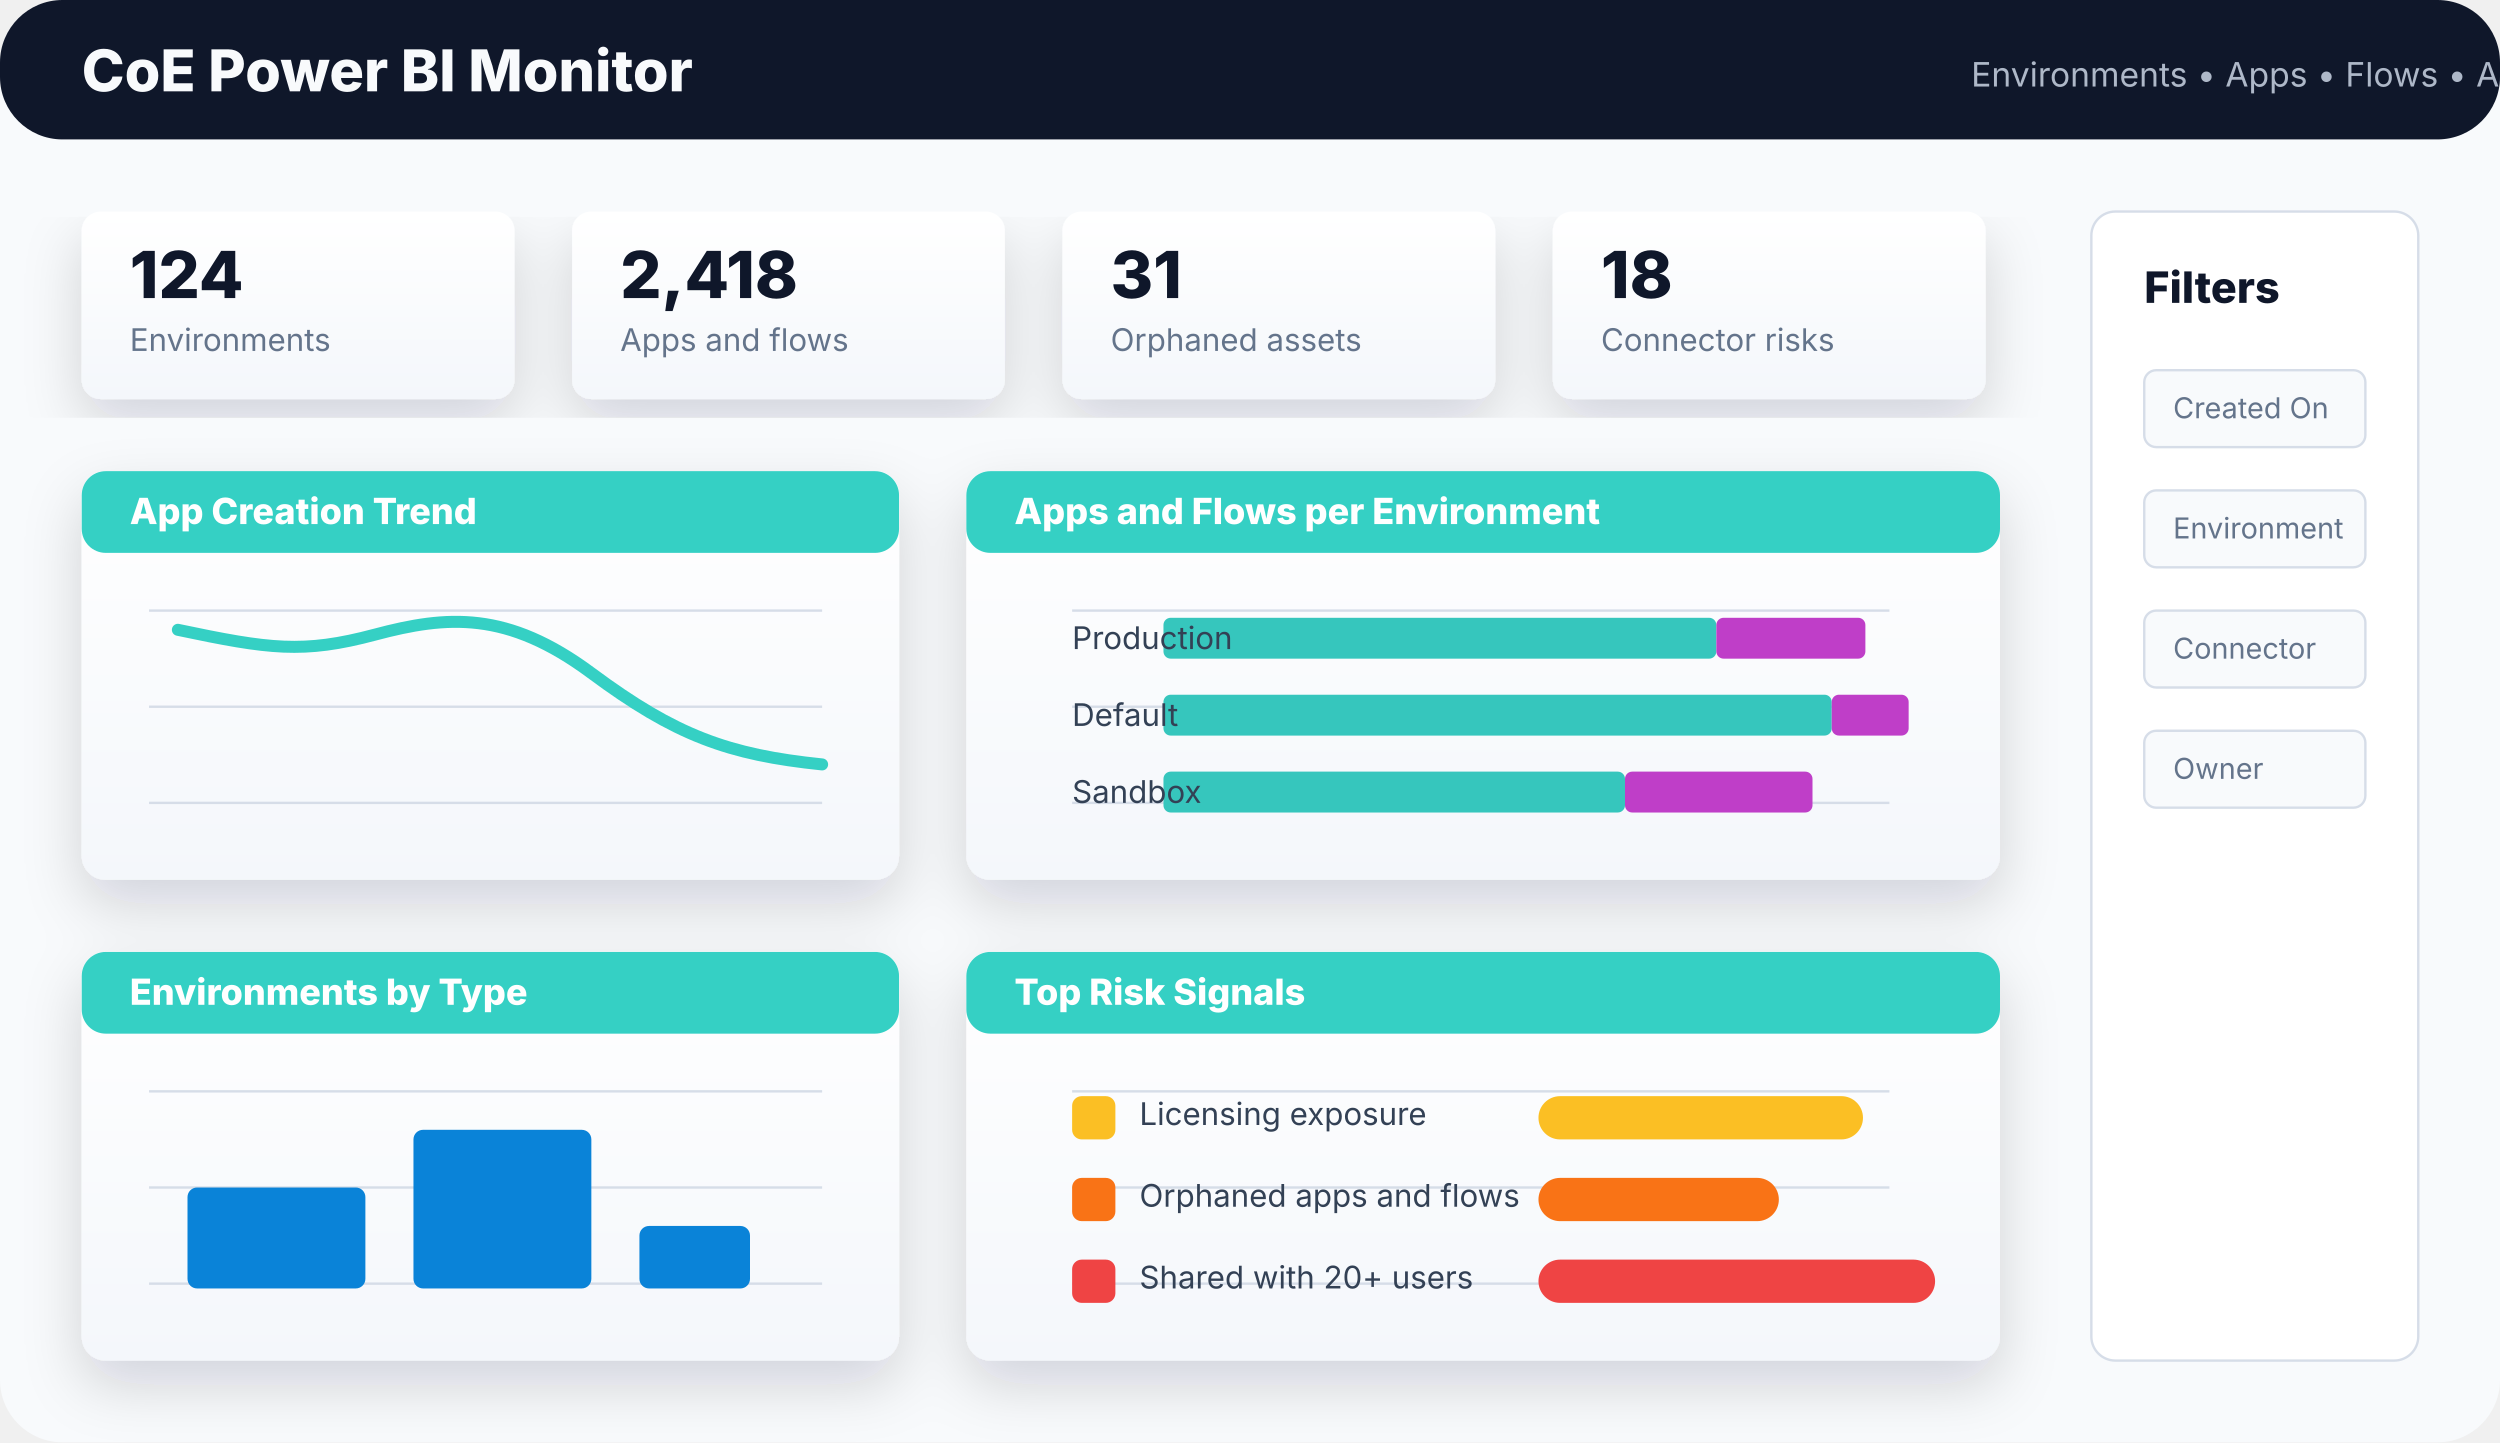
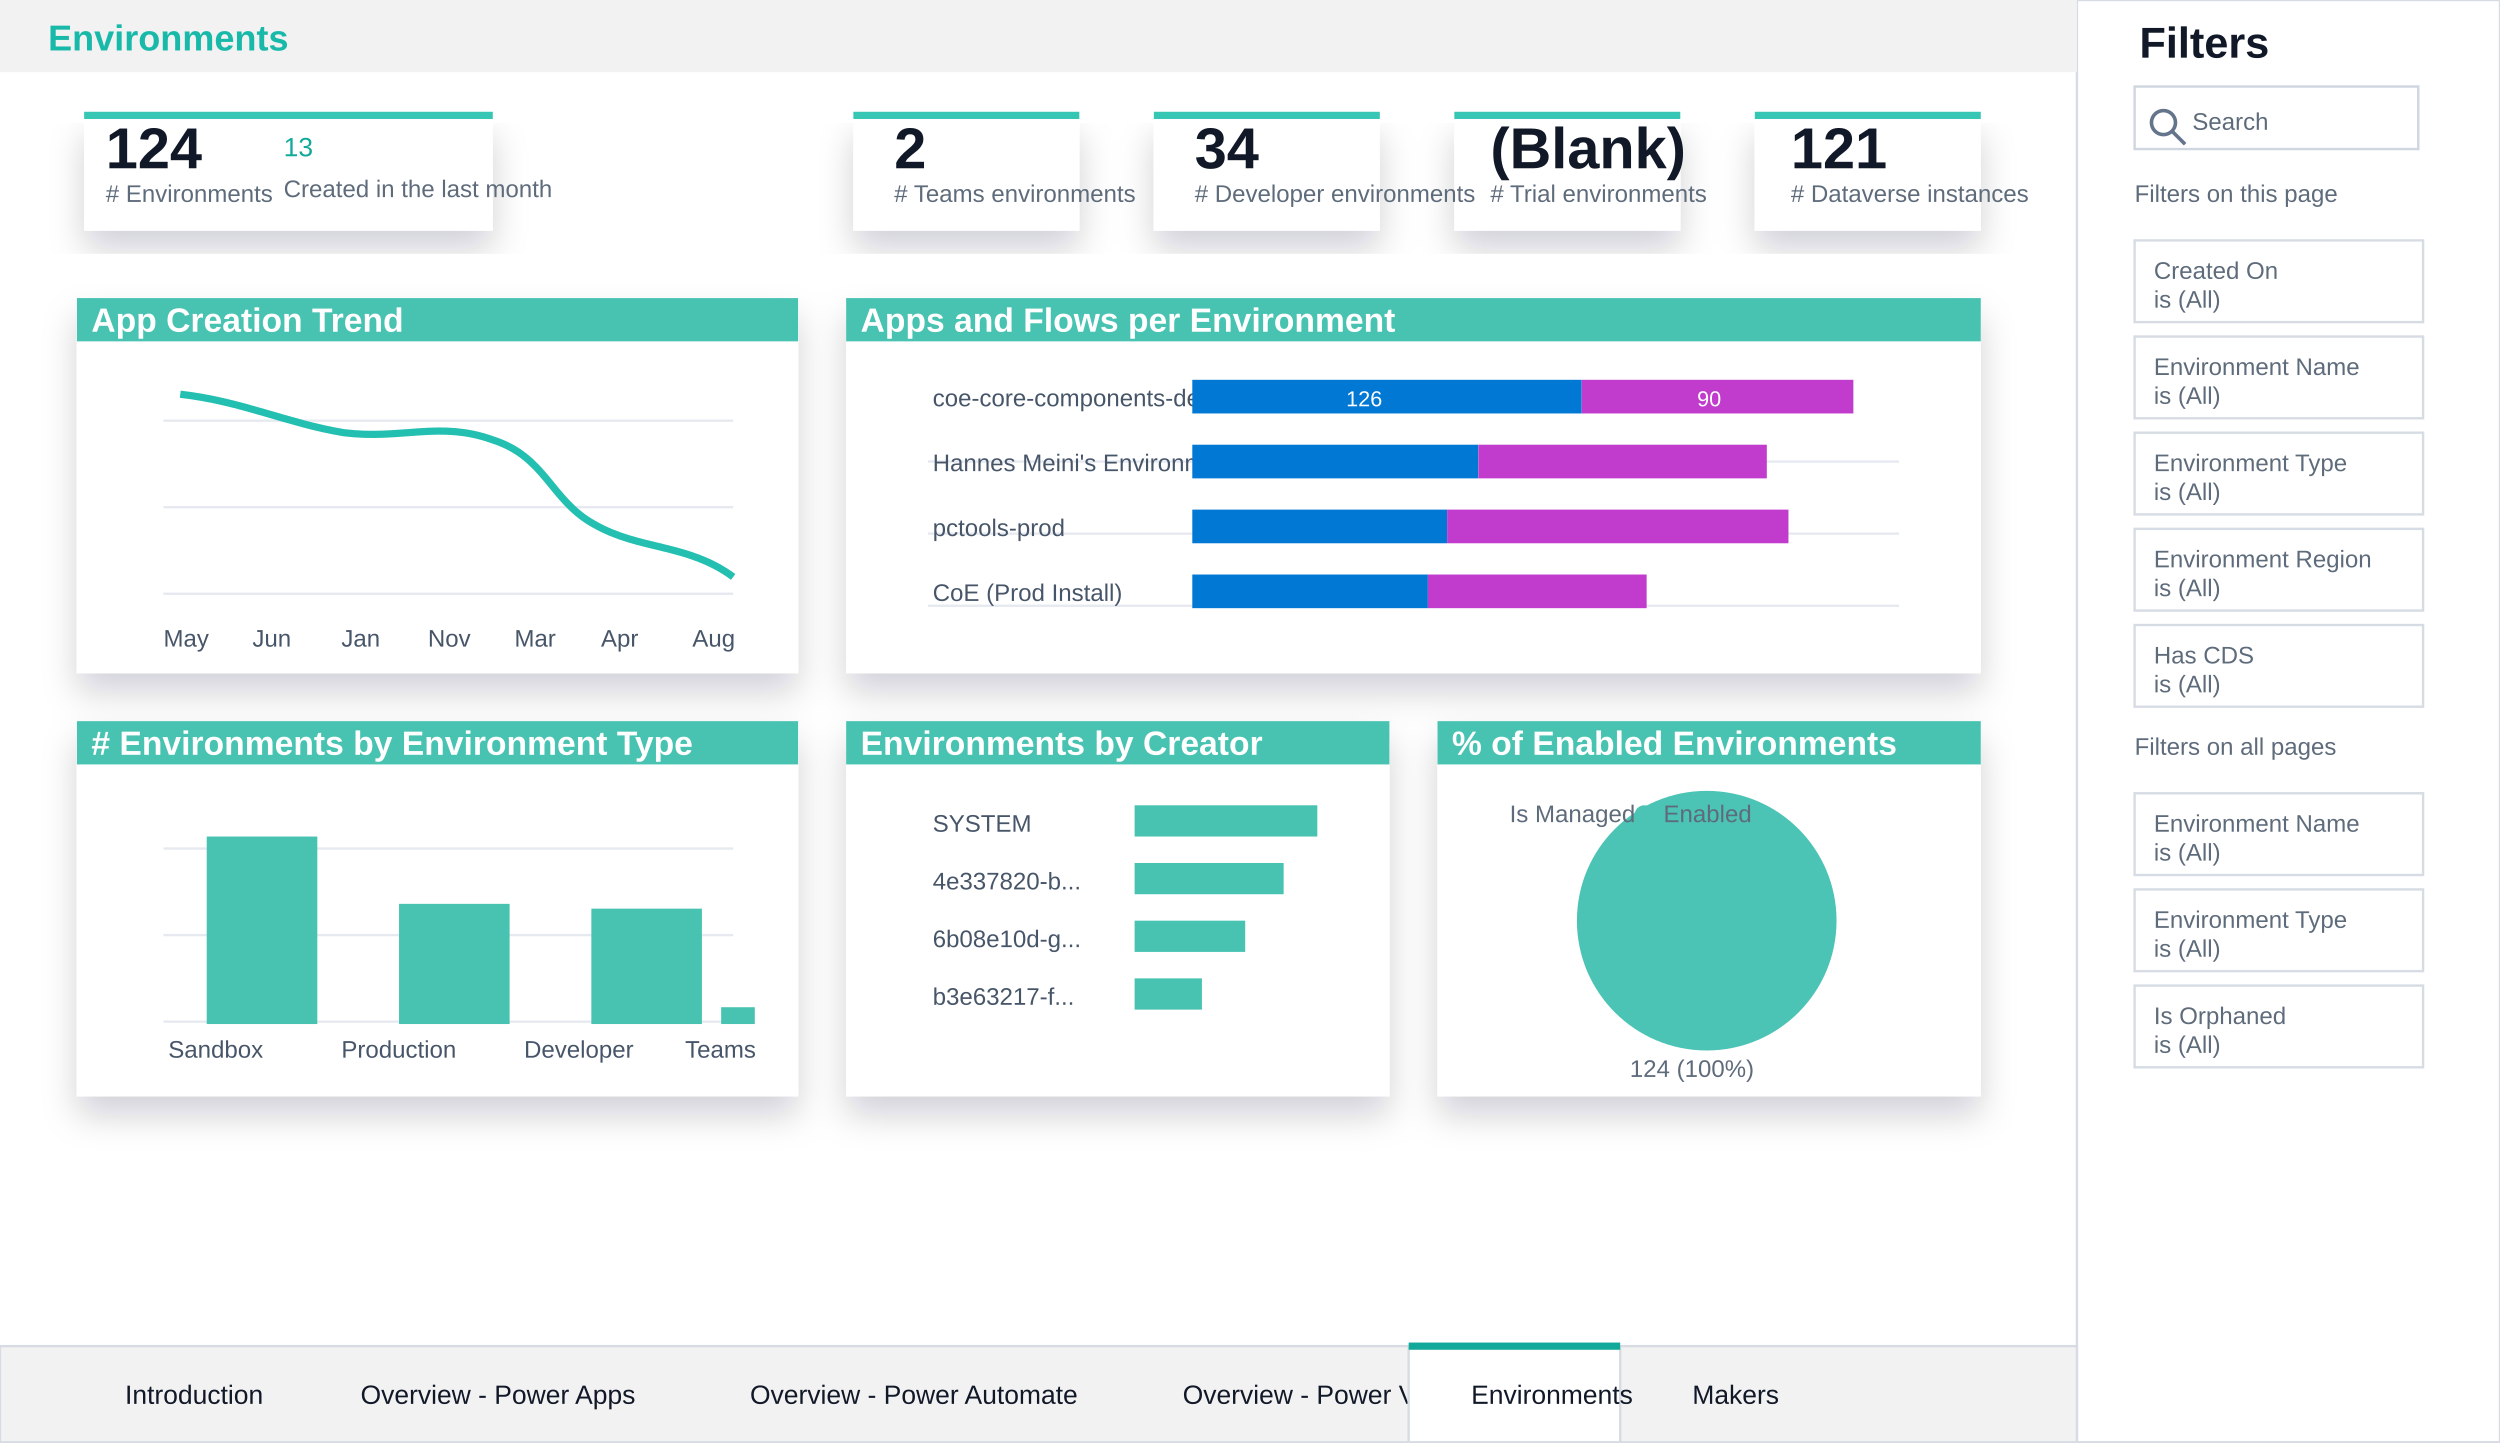
- <svg xmlns="http://www.w3.org/2000/svg" viewBox="0 0 1040 600" role="img" aria-label="Clean Power BI monitor dashboard for CoE governance">
+ <svg xmlns="http://www.w3.org/2000/svg" viewBox="0 0 1040 600" role="img" aria-label="Power BI CoE monitor environments report">
  <defs>
-     <linearGradient id="card" x1="0" x2="0" y1="0" y2="1">
-       <stop offset="0" stop-color="#ffffff" />
-       <stop offset="1" stop-color="#f4f7fb" />
-     </linearGradient>
-     <filter id="soft" x="-10%" y="-10%" width="120%" height="120%">
-       <feDropShadow dx="0" dy="10" stdDeviation="12" flood-color="#0f172a" flood-opacity=".16" />
+     <filter id="shadow" x="-10%" y="-10%" width="120%" height="130%">
+       <feDropShadow dx="0" dy="8" stdDeviation="7" flood-color="#0f172a" flood-opacity=".18" />
    </filter>
+     <style>
+       .label{font:600 13px Arial, sans-serif;fill:#263241}
+       .small{font:500 10px Arial, sans-serif;fill:#5e6b7b}
+       .title{font:700 14px Arial, sans-serif;fill:#fff}
+       .num{font:700 24px Arial, sans-serif;fill:#111827}
+       .axis{font:500 10px Arial, sans-serif;fill:#475569}
+     </style>
  </defs>
-   <rect width="1040" height="600" rx="26" fill="#f8fafc" />
-   <rect x="0" y="0" width="1040" height="58" rx="26" fill="#0f172a" />
-   <text x="34" y="38" fill="#f8fafc" font-family="Inter, Arial, sans-serif" font-size="24" font-weight="800">CoE Power BI Monitor</text>
-   <text x="820" y="36" fill="#aeb8c8" font-family="Inter, Arial, sans-serif" font-size="14">Environments • Apps • Flows • Agents</text>
-   <g filter="url(#soft)">
-     <rect x="34" y="88" width="180" height="78" rx="8" fill="url(#card)" />
-     <rect x="238" y="88" width="180" height="78" rx="8" fill="url(#card)" />
-     <rect x="442" y="88" width="180" height="78" rx="8" fill="url(#card)" />
-     <rect x="646" y="88" width="180" height="78" rx="8" fill="url(#card)" />
-   </g>
-   <g font-family="Inter, Arial, sans-serif">
-     <text x="54" y="124" fill="#0f172a" font-size="27" font-weight="800">124</text>
-     <text x="54" y="146" fill="#64748b" font-size="13">Environments</text>
-     <text x="258" y="124" fill="#0f172a" font-size="27" font-weight="800">2,418</text>
-     <text x="258" y="146" fill="#64748b" font-size="13">Apps and flows</text>
-     <text x="462" y="124" fill="#0f172a" font-size="27" font-weight="800">31</text>
-     <text x="462" y="146" fill="#64748b" font-size="13">Orphaned assets</text>
-     <text x="666" y="124" fill="#0f172a" font-size="27" font-weight="800">18</text>
-     <text x="666" y="146" fill="#64748b" font-size="13">Connector risks</text>
-   </g>
-   <g filter="url(#soft)">
-     <rect x="34" y="196" width="340" height="170" rx="10" fill="url(#card)" />
-     <rect x="402" y="196" width="430" height="170" rx="10" fill="url(#card)" />
-     <rect x="34" y="396" width="340" height="170" rx="10" fill="url(#card)" />
-     <rect x="402" y="396" width="430" height="170" rx="10" fill="url(#card)" />
-   </g>
-   <rect x="34" y="196" width="340" height="34" rx="10" fill="#35d0c4" />
-   <rect x="402" y="196" width="430" height="34" rx="10" fill="#35d0c4" />
-   <rect x="34" y="396" width="340" height="34" rx="10" fill="#35d0c4" />
-   <rect x="402" y="396" width="430" height="34" rx="10" fill="#35d0c4" />
-   <g fill="#ffffff" font-family="Inter, Arial, sans-serif" font-size="15" font-weight="800">
-     <text x="54" y="218">App Creation Trend</text>
-     <text x="422" y="218">Apps and Flows per Environment</text>
-     <text x="54" y="418">Environments by Type</text>
-     <text x="422" y="418">Top Risk Signals</text>
-   </g>
-   <g stroke="#d6dde8" stroke-width="1">
-     <path d="M62 334h280M62 294h280M62 254h280" />
-     <path d="M446 334h340M446 294h340M446 254h340" />
-     <path d="M62 534h280M62 494h280M62 454h280" />
-     <path d="M446 534h340M446 494h340M446 454h340" />
-   </g>
-   <path d="M74 262c38 8 52 10 82 2s55-10 90 16 57 34 96 38" fill="none" stroke="#35d0c4" stroke-linecap="round" stroke-width="5" />
-   <g fill="#0a83d8">
-     <rect x="172" y="470" width="74" height="66" rx="4" />
-     <rect x="78" y="494" width="74" height="42" rx="4" />
-     <rect x="266" y="510" width="46" height="26" rx="4" />
-   </g>
-   <g fill="#36c6bd">
-     <rect x="484" y="257" width="230" height="17" rx="3" />
-     <rect x="484" y="289" width="278" height="17" rx="3" />
-     <rect x="484" y="321" width="192" height="17" rx="3" />
-   </g>
-   <g fill="#bf3ec8">
-     <rect x="714" y="257" width="62" height="17" rx="3" />
-     <rect x="762" y="289" width="32" height="17" rx="3" />
-     <rect x="676" y="321" width="78" height="17" rx="3" />
-   </g>
-   <g font-family="Inter, Arial, sans-serif" font-size="13" fill="#334155">
-     <text x="446" y="270">Production</text>
-     <text x="446" y="302">Default</text>
-     <text x="446" y="334">Sandbox</text>
-     <text x="474" y="468">Licensing exposure</text>
-     <text x="474" y="502">Orphaned apps and flows</text>
-     <text x="474" y="536">Shared with 20+ users</text>
+   <rect width="1040" height="600" fill="#f8fafc" />
+   <rect x="0" y="0" width="864" height="600" fill="#ffffff" />
+   <rect x="864" y="0" width="176" height="600" fill="#ffffff" stroke="#d7dce4" />
+   <rect x="0" y="0" width="864" height="30" fill="#f2f2f2" />
+   <text x="20" y="21" font-family="Arial, sans-serif" font-size="15" font-weight="700" fill="#19b9aa">Environments</text>
+   <g filter="url(#shadow)">
+     <rect x="35" y="48" width="170" height="48" fill="#fff" />
+     <rect x="355" y="48" width="94" height="48" fill="#fff" />
+     <rect x="480" y="48" width="94" height="48" fill="#fff" />
+     <rect x="605" y="48" width="94" height="48" fill="#fff" />
+     <rect x="730" y="48" width="94" height="48" fill="#fff" />
  </g>
  <g>
-     <rect x="446" y="456" width="18" height="18" rx="4" fill="#fbbf24" />
-     <rect x="446" y="490" width="18" height="18" rx="4" fill="#f97316" />
-     <rect x="446" y="524" width="18" height="18" rx="4" fill="#ef4444" />
-     <rect x="640" y="456" width="135" height="18" rx="9" fill="#fbbf24" />
-     <rect x="640" y="490" width="100" height="18" rx="9" fill="#f97316" />
-     <rect x="640" y="524" width="165" height="18" rx="9" fill="#ef4444" />
+     <line x1="35" y1="48" x2="205" y2="48" stroke="#35c6b4" stroke-width="3" />
+     <line x1="355" y1="48" x2="449" y2="48" stroke="#35c6b4" stroke-width="3" />
+     <line x1="480" y1="48" x2="574" y2="48" stroke="#35c6b4" stroke-width="3" />
+     <line x1="605" y1="48" x2="699" y2="48" stroke="#35c6b4" stroke-width="3" />
+     <line x1="730" y1="48" x2="824" y2="48" stroke="#35c6b4" stroke-width="3" />
+     <text x="44" y="70" class="num">124</text>
+     <text x="44" y="84" class="small"># Environments</text>
+     <text x="118" y="65" font-family="Arial, sans-serif" font-size="11" fill="#13a99a">13</text>
+     <text x="118" y="82" class="small">Created in the last month</text>
+     <text x="372" y="70" class="num">2</text>
+     <text x="372" y="84" class="small"># Teams environments</text>
+     <text x="497" y="70" class="num">34</text>
+     <text x="497" y="84" class="small"># Developer environments</text>
+     <text x="620" y="70" class="num">(Blank)</text>
+     <text x="620" y="84" class="small"># Trial environments</text>
+     <text x="745" y="70" class="num">121</text>
+     <text x="745" y="84" class="small"># Dataverse instances</text>
  </g>
-   <rect x="870" y="88" width="136" height="478" rx="10" fill="#ffffff" stroke="#d6dde8" />
-   <text x="892" y="126" fill="#0f172a" font-family="Inter, Arial, sans-serif" font-size="18" font-weight="800">Filters</text>
-   <g fill="#f8fafc" stroke="#d6dde8">
-     <rect x="892" y="154" width="92" height="32" rx="5" />
-     <rect x="892" y="204" width="92" height="32" rx="5" />
-     <rect x="892" y="254" width="92" height="32" rx="5" />
-     <rect x="892" y="304" width="92" height="32" rx="5" />
+   <g filter="url(#shadow)">
+     <rect x="32" y="124" width="300" height="156" fill="#fff" />
+     <rect x="352" y="124" width="472" height="156" fill="#fff" />
+     <rect x="32" y="300" width="300" height="156" fill="#fff" />
+     <rect x="352" y="300" width="226" height="156" fill="#fff" />
+     <rect x="598" y="300" width="226" height="156" fill="#fff" />
  </g>
-   <g fill="#64748b" font-family="Inter, Arial, sans-serif" font-size="12">
-     <text x="904" y="174">Created On</text>
-     <text x="904" y="224">Environment</text>
-     <text x="904" y="274">Connector</text>
-     <text x="904" y="324">Owner</text>
+   <rect x="32" y="124" width="300" height="18" fill="#48c3b2" />
+   <rect x="352" y="124" width="472" height="18" fill="#48c3b2" />
+   <rect x="32" y="300" width="300" height="18" fill="#48c3b2" />
+   <rect x="352" y="300" width="226" height="18" fill="#48c3b2" />
+   <rect x="598" y="300" width="226" height="18" fill="#48c3b2" />
+   <text x="38" y="138" class="title">App Creation Trend</text>
+   <text x="358" y="138" class="title">Apps and Flows per Environment</text>
+   <text x="38" y="314" class="title"># Environments by Environment Type</text>
+   <text x="358" y="314" class="title">Environments by Creator</text>
+   <text x="604" y="314" class="title">% of Enabled Environments</text>
+   <g stroke="#e6eaf0" stroke-width="1">
+     <line x1="68" y1="247" x2="305" y2="247" />
+     <line x1="68" y1="211" x2="305" y2="211" />
+     <line x1="68" y1="175" x2="305" y2="175" />
+     <line x1="386" y1="252" x2="790" y2="252" />
+     <line x1="386" y1="222" x2="790" y2="222" />
+     <line x1="386" y1="192" x2="790" y2="192" />
+     <line x1="68" y1="425" x2="305" y2="425" />
+     <line x1="68" y1="389" x2="305" y2="389" />
+     <line x1="68" y1="353" x2="305" y2="353" />
+   </g>
+   <path d="M75 164c26 3 44 12 68 16 24 3 40-5 62 3 22 7 24 25 42 35 19 11 39 8 58 22" fill="none" stroke="#23bfb1" stroke-width="3" />
+   <g fill="#0f172a" class="axis">
+     <text x="68" y="269">May</text>
+     <text x="105" y="269">Jun</text>
+     <text x="142" y="269">Jan</text>
+     <text x="178" y="269">Nov</text>
+     <text x="214" y="269">Mar</text>
+     <text x="250" y="269">Apr</text>
+     <text x="288" y="269">Aug</text>
+     <text x="70" y="440">Sandbox</text>
+     <text x="142" y="440">Production</text>
+     <text x="218" y="440">Developer</text>
+     <text x="285" y="440">Teams</text>
+   </g>
+   <g>
+     <text x="388" y="169" class="axis">coe-core-components-dev</text>
+     <text x="388" y="196" class="axis">Hannes Meini's Environment</text>
+     <text x="388" y="223" class="axis">pctools-prod</text>
+     <text x="388" y="250" class="axis">CoE (Prod Install)</text>
+     <rect x="496" y="158" width="162" height="14" fill="#0078d4" />
+     <rect x="658" y="158" width="113" height="14" fill="#c13ccd" />
+     <rect x="496" y="185" width="119" height="14" fill="#0078d4" />
+     <rect x="615" y="185" width="120" height="14" fill="#c13ccd" />
+     <rect x="496" y="212" width="106" height="14" fill="#0078d4" />
+     <rect x="602" y="212" width="142" height="14" fill="#c13ccd" />
+     <rect x="496" y="239" width="98" height="14" fill="#0078d4" />
+     <rect x="594" y="239" width="91" height="14" fill="#c13ccd" />
+     <text x="560" y="169" font-family="Arial,sans-serif" font-size="9" fill="#fff">126</text>
+     <text x="706" y="169" font-family="Arial,sans-serif" font-size="9" fill="#fff">90</text>
+   </g>
+   <g fill="#48c3b2">
+     <rect x="86" y="348" width="46" height="78" />
+     <rect x="166" y="376" width="46" height="50" />
+     <rect x="246" y="378" width="46" height="48" />
+     <rect x="300" y="419" width="14" height="7" />
+     <rect x="472" y="335" width="76" height="13" />
+     <rect x="472" y="359" width="62" height="13" />
+     <rect x="472" y="383" width="46" height="13" />
+     <rect x="472" y="407" width="28" height="13" />
+   </g>
+   <g class="axis">
+     <text x="388" y="346">SYSTEM</text>
+     <text x="388" y="370">4e337820-b...</text>
+     <text x="388" y="394">6b08e10d-g...</text>
+     <text x="388" y="418">b3e63217-f...</text>
+   </g>
+   <circle cx="710" cy="383" r="54" fill="#4bc3b5" />
+   <text x="678" y="448" class="small">124 (100%)</text>
+   <text x="628" y="342" class="small">Is Managed</text>
+   <circle cx="684" cy="339" r="4" fill="#4bc3b5" />
+   <text x="692" y="342" class="small">Enabled</text>
+   <g>
+     <text x="890" y="24" font-family="Arial,sans-serif" font-size="18" font-weight="700" fill="#111827">Filters</text>
+     <rect x="888" y="36" width="118" height="26" fill="#fff" stroke="#cfd6df" />
+     <text x="912" y="54" class="small">Search</text>
+     <path d="M900 46a5 5 0 1 0 0 10 5 5 0 0 0 0-10m4 9 5 5" fill="none" stroke="#64748b" stroke-width="1.5" />
+     <text x="888" y="84" class="small">Filters on this page</text>
+   </g>
+   <g>
+     <rect x="888" y="100" width="120" height="34" fill="#fff" stroke="#d7dce4" />
+     <rect x="888" y="140" width="120" height="34" fill="#fff" stroke="#d7dce4" />
+     <rect x="888" y="180" width="120" height="34" fill="#fff" stroke="#d7dce4" />
+     <rect x="888" y="220" width="120" height="34" fill="#fff" stroke="#d7dce4" />
+     <rect x="888" y="260" width="120" height="34" fill="#fff" stroke="#d7dce4" />
+     <rect x="888" y="330" width="120" height="34" fill="#fff" stroke="#d7dce4" />
+     <rect x="888" y="370" width="120" height="34" fill="#fff" stroke="#d7dce4" />
+     <rect x="888" y="410" width="120" height="34" fill="#fff" stroke="#d7dce4" />
+   </g>
+   <g class="small">
+     <text x="896" y="116">Created On</text>
+     <text x="896" y="128">is (All)</text>
+     <text x="896" y="156">Environment Name</text>
+     <text x="896" y="168">is (All)</text>
+     <text x="896" y="196">Environment Type</text>
+     <text x="896" y="208">is (All)</text>
+     <text x="896" y="236">Environment Region</text>
+     <text x="896" y="248">is (All)</text>
+     <text x="896" y="276">Has CDS</text>
+     <text x="896" y="288">is (All)</text>
+     <text x="888" y="314">Filters on all pages</text>
+     <text x="896" y="346">Environment Name</text>
+     <text x="896" y="358">is (All)</text>
+     <text x="896" y="386">Environment Type</text>
+     <text x="896" y="398">is (All)</text>
+     <text x="896" y="426">Is Orphaned</text>
+     <text x="896" y="438">is (All)</text>
+   </g>
+   <rect x="0" y="560" width="864" height="40" fill="#f2f2f2" stroke="#d7dce4" />
+   <g font-family="Arial,sans-serif" font-size="11" fill="#111827">
+     <text x="52" y="584">Introduction</text>
+     <text x="150" y="584">Overview - Power Apps</text>
+     <text x="312" y="584">Overview - Power Automate</text>
+     <text x="492" y="584">Overview - Power Virtual Agents</text>
+     <rect x="586" y="560" width="88" height="40" fill="#fff" stroke="#d7dce4" />
+     <line x1="586" y1="560" x2="674" y2="560" stroke="#13a99a" stroke-width="3" />
+     <text x="612" y="584">Environments</text>
+     <text x="704" y="584">Makers</text>
  </g>
</svg>
